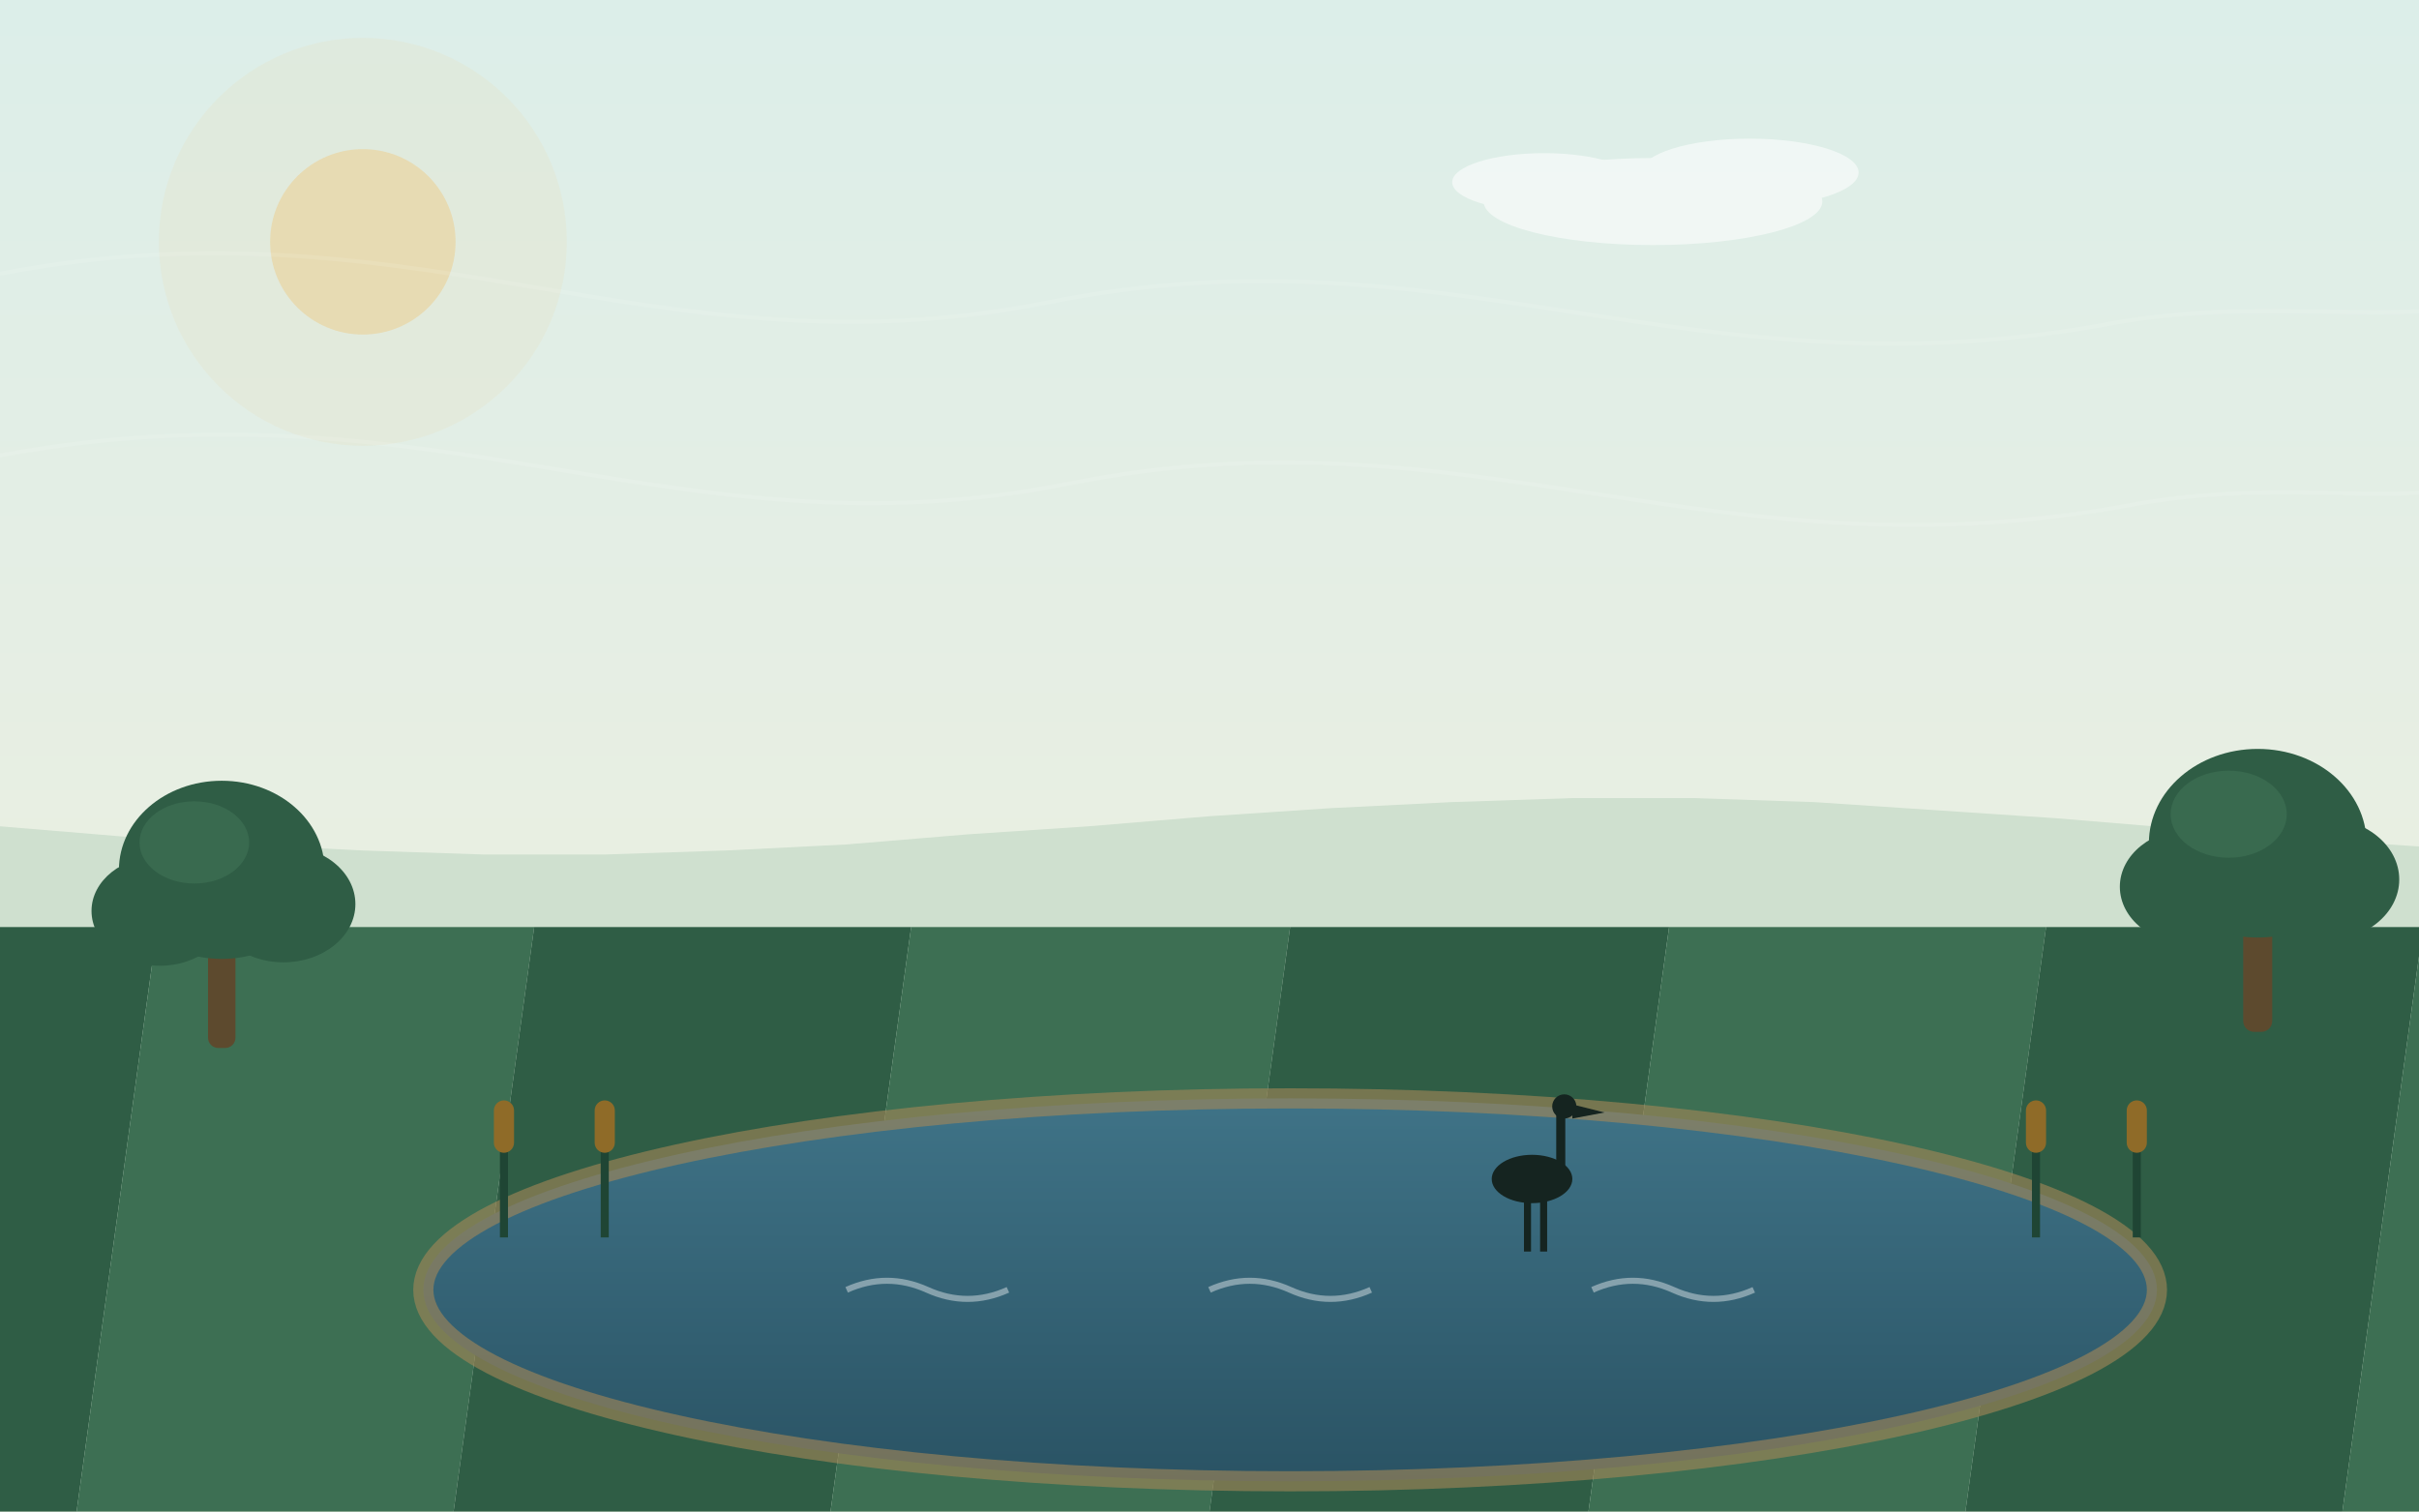
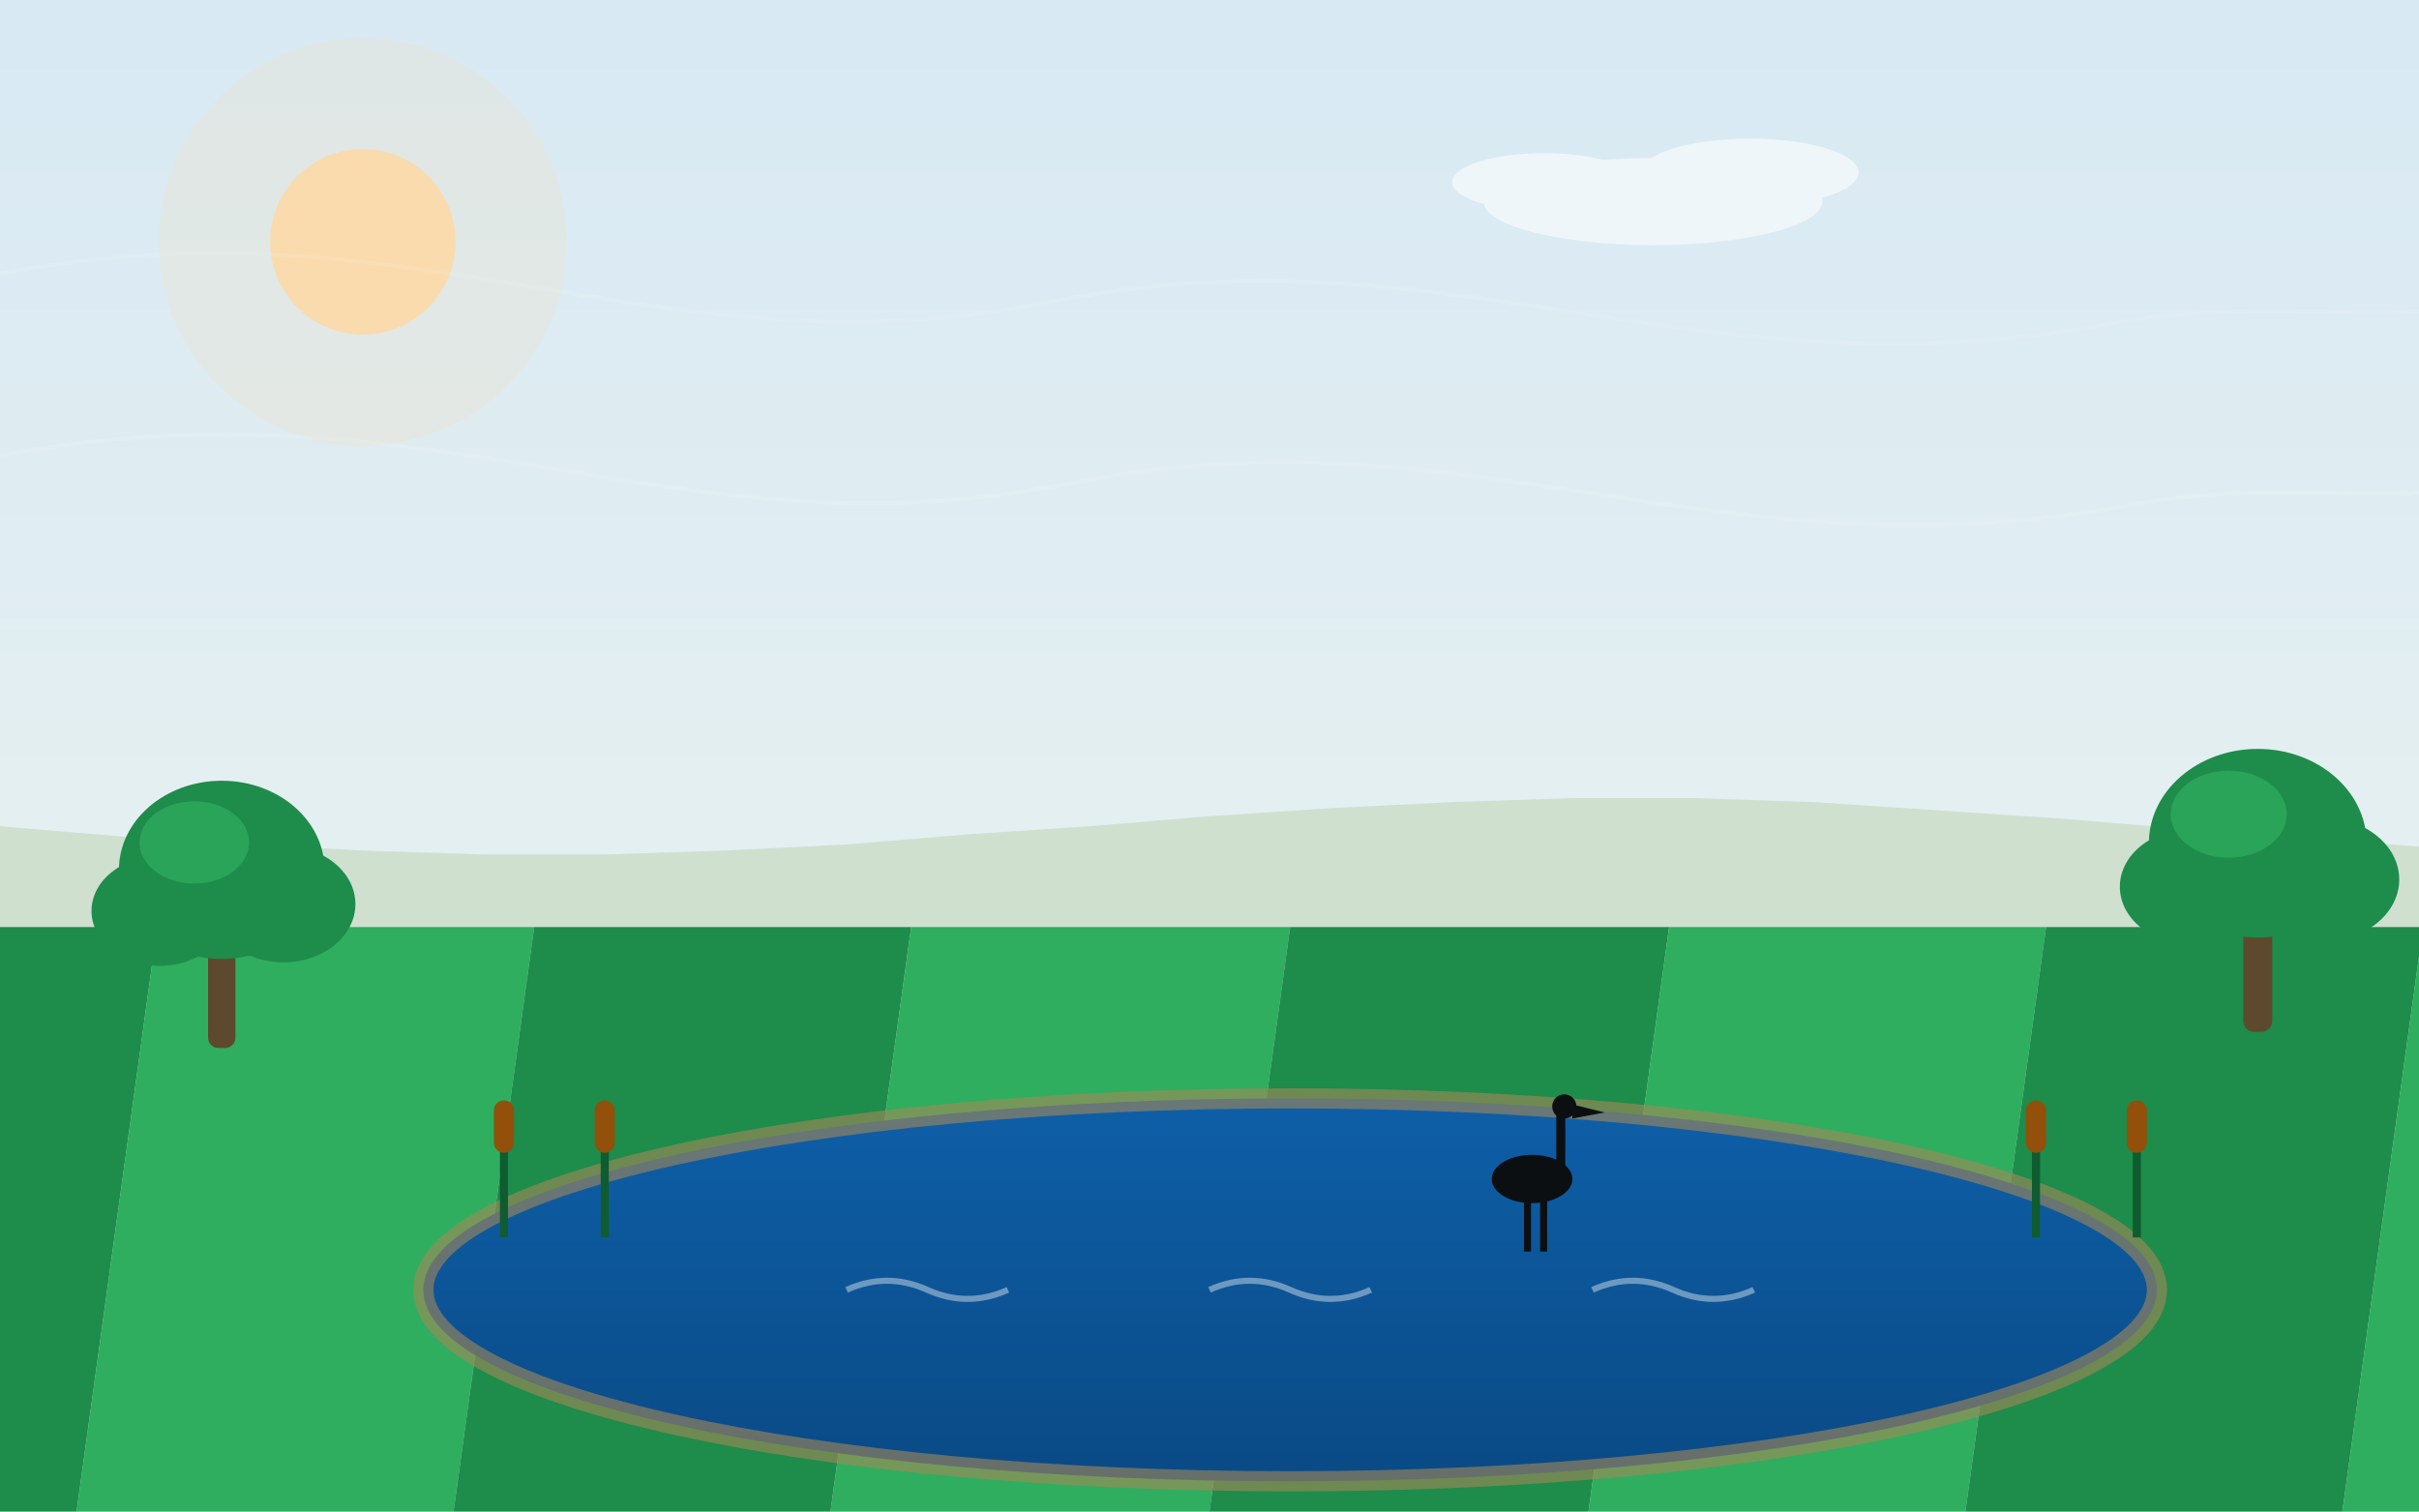
<svg xmlns="http://www.w3.org/2000/svg" viewBox="0 0 1200 750" preserveAspectRatio="xMidYMid slice" role="img">
  <defs>
    <linearGradient id="sky11" x1="0" y1="0" x2="0" y2="1">
-       <stop offset="0" stop-color="#dceee9" />
-       <stop offset="1" stop-color="#f2efdd" />
+       <stop offset="0" stop-color="#d8e9f4" />
+       <stop offset="1" stop-color="#eef4ee" />
    </linearGradient>
    <linearGradient id="pond" x1="0" y1="0" x2="0" y2="1">
-       <stop offset="0" stop-color="#3f7387" />
-       <stop offset="1" stop-color="#2a5364" />
+       <stop offset="0" stop-color="#0e5fa8" />
+       <stop offset="1" stop-color="#0a4a85" />
    </linearGradient>
  </defs>
  <rect width="1200" height="750" fill="url(#sky11)" />
-   <circle cx="180" cy="120" r="101.2" fill="#e8d9ae" opacity="0.18" />
-   <circle cx="180" cy="120" r="46" fill="#e8d9ae" opacity="0.9" />
+   <circle cx="180" cy="120" r="101.2" fill="#fcd9a8" opacity="0.18" />
+   <circle cx="180" cy="120" r="46" fill="#fcd9a8" opacity="0.9" />
  <g fill="#ffffff" opacity="0.55">
    <ellipse cx="820" cy="100" rx="84.0" ry="21.6" />
    <ellipse cx="868.0" cy="85.6" rx="54.0" ry="16.8" />
    <ellipse cx="766.0" cy="90.4" rx="45.6" ry="14.4" />
  </g>
  <path d="M0,750 L0,410 L0,410 L60,415 L120,419 L180,422 L240,424 L300,424 L360,422 L420,419 L480,414 L540,410 L600,405 L660,401 L720,398 L780,396 L840,396 L900,398 L960,402 L1020,406 L1080,411 L1140,416 L1200,420 L1200,410 L1200,750 Z" fill="#cfe0cf" opacity="1.0" />
  <g>
-     <path d="M-150,750 L-110,460 L78,460 L38,750 Z" fill="#2f5d45" />
-     <path d="M38,750 L78,460 L265,460 L225,750 Z" fill="#3d6f53" />
-     <path d="M225,750 L265,460 L452,460 L412,750 Z" fill="#2f5d45" />
-     <path d="M412,750 L452,460 L640,460 L600,750 Z" fill="#3d6f53" />
-     <path d="M600,750 L640,460 L828,460 L788,750 Z" fill="#2f5d45" />
-     <path d="M788,750 L828,460 L1015,460 L975,750 Z" fill="#3d6f53" />
-     <path d="M975,750 L1015,460 L1202,460 L1162,750 Z" fill="#2f5d45" />
-     <path d="M1162,750 L1202,460 L1390,460 L1350,750 Z" fill="#3d6f53" />
+     <path d="M-150,750 L-110,460 L78,460 L38,750 Z" fill="#1e8c4a" />
+     <path d="M38,750 L78,460 L265,460 L225,750 Z" fill="#2fae5f" />
+     <path d="M225,750 L265,460 L452,460 L412,750 Z" fill="#1e8c4a" />
+     <path d="M412,750 L452,460 L640,460 L600,750 Z" fill="#2fae5f" />
+     <path d="M600,750 L640,460 L828,460 L788,750 Z" fill="#1e8c4a" />
+     <path d="M788,750 L828,460 L1015,460 L975,750 Z" fill="#2fae5f" />
+     <path d="M975,750 L1015,460 L1202,460 L1162,750 Z" fill="#1e8c4a" />
+     <path d="M1162,750 L1202,460 L1390,460 L1350,750 Z" fill="#2fae5f" />
  </g>
  <ellipse cx="640" cy="640" rx="430" ry="95" fill="url(#pond)" />
  <ellipse cx="640" cy="640" rx="430" ry="95" fill="none" stroke="#a58756" stroke-width="10" opacity="0.6" />
  <path d="M420,640 q20,-9 40,0 q20,9 40,0" fill="none" stroke="#ffffff" stroke-width="3" opacity="0.4" />
  <path d="M600,640 q20,-9 40,0 q20,9 40,0" fill="none" stroke="#ffffff" stroke-width="3" opacity="0.4" />
  <path d="M790,640 q20,-9 40,0 q20,9 40,0" fill="none" stroke="#ffffff" stroke-width="3" opacity="0.4" />
-   <rect x="248" y="562" width="4" height="52" fill="#1f4534" />
-   <rect x="245" y="546" width="10" height="26" rx="5" fill="#8f6b28" />
-   <rect x="298" y="562" width="4" height="52" fill="#1f4534" />
-   <rect x="295" y="546" width="10" height="26" rx="5" fill="#8f6b28" />
-   <rect x="1008" y="562" width="4" height="52" fill="#1f4534" />
-   <rect x="1005" y="546" width="10" height="26" rx="5" fill="#8f6b28" />
-   <rect x="1058" y="562" width="4" height="52" fill="#1f4534" />
-   <rect x="1055" y="546" width="10" height="26" rx="5" fill="#8f6b28" />
-   <g fill="#152420" transform="translate(760,585)">
+   <rect x="248" y="562" width="4" height="52" fill="#0f5c30" />
+   <rect x="245" y="546" width="10" height="26" rx="5" fill="#92500a" />
+   <rect x="298" y="562" width="4" height="52" fill="#0f5c30" />
+   <rect x="295" y="546" width="10" height="26" rx="5" fill="#92500a" />
+   <rect x="1008" y="562" width="4" height="52" fill="#0f5c30" />
+   <rect x="1005" y="546" width="10" height="26" rx="5" fill="#92500a" />
+   <rect x="1058" y="562" width="4" height="52" fill="#0f5c30" />
+   <rect x="1055" y="546" width="10" height="26" rx="5" fill="#92500a" />
+   <g fill="#0c0f12" transform="translate(760,585)">
    <ellipse cx="0" cy="0" rx="20" ry="12" />
    <rect x="12" y="-34" width="4.5" height="34" rx="2" />
    <circle cx="16" cy="-36" r="6" />
    <path d="M20,-37 L36,-33 L20,-30 Z" />
    <rect x="-4" y="10" width="3.5" height="26" />
    <rect x="4" y="10" width="3.5" height="26" />
  </g>
  <g>
    <rect x="103.2" y="462.2" width="13.6" height="57.8" rx="5.1" fill="#5d4a2e" />
-     <ellipse cx="110" cy="431.6" rx="51.0" ry="44.2" fill="#2f5d45" />
-     <ellipse cx="79.4" cy="452.0" rx="34.0" ry="27.2" fill="#2f5d45" />
-     <ellipse cx="140.6" cy="448.6" rx="35.7" ry="28.9" fill="#2f5d45" />
-     <ellipse cx="96.4" cy="418.0" rx="27.2" ry="20.4" fill="#3d6f53" opacity="0.7" />
+     <ellipse cx="110" cy="431.6" rx="51.0" ry="44.2" fill="#1e8c4a" />
+     <ellipse cx="79.4" cy="452.0" rx="34.0" ry="27.2" fill="#1e8c4a" />
+     <ellipse cx="140.6" cy="448.6" rx="35.7" ry="28.9" fill="#1e8c4a" />
+     <ellipse cx="96.4" cy="418.0" rx="27.2" ry="20.4" fill="#2fae5f" opacity="0.7" />
  </g>
  <g>
    <rect x="1112.8" y="450.8" width="14.4" height="61.2" rx="5.4" fill="#5d4a2e" />
-     <ellipse cx="1120" cy="418.4" rx="54.0" ry="46.8" fill="#2f5d45" />
-     <ellipse cx="1087.6" cy="440.0" rx="36.0" ry="28.8" fill="#2f5d45" />
-     <ellipse cx="1152.4" cy="436.4" rx="37.8" ry="30.6" fill="#2f5d45" />
-     <ellipse cx="1105.6" cy="404.0" rx="28.8" ry="21.6" fill="#3d6f53" opacity="0.7" />
+     <ellipse cx="1120" cy="418.4" rx="54.0" ry="46.8" fill="#1e8c4a" />
+     <ellipse cx="1087.6" cy="440.0" rx="36.0" ry="28.8" fill="#1e8c4a" />
+     <ellipse cx="1152.4" cy="436.4" rx="37.8" ry="30.6" fill="#1e8c4a" />
+     <ellipse cx="1105.6" cy="404.0" rx="28.8" ry="21.6" fill="#2fae5f" opacity="0.7" />
  </g>
  <g fill="none" stroke="#ffffff" stroke-width="2" opacity="0.1">
    <path d="M-20,140 C200,90 320,190 520,150 C720,110 840,200 1050,160 C1120,148 1180,160 1220,152" />
    <path d="M-20,230 C210,180 330,280 530,240 C730,200 850,290 1060,250 C1130,238 1180,250 1220,242" />
  </g>
</svg>
